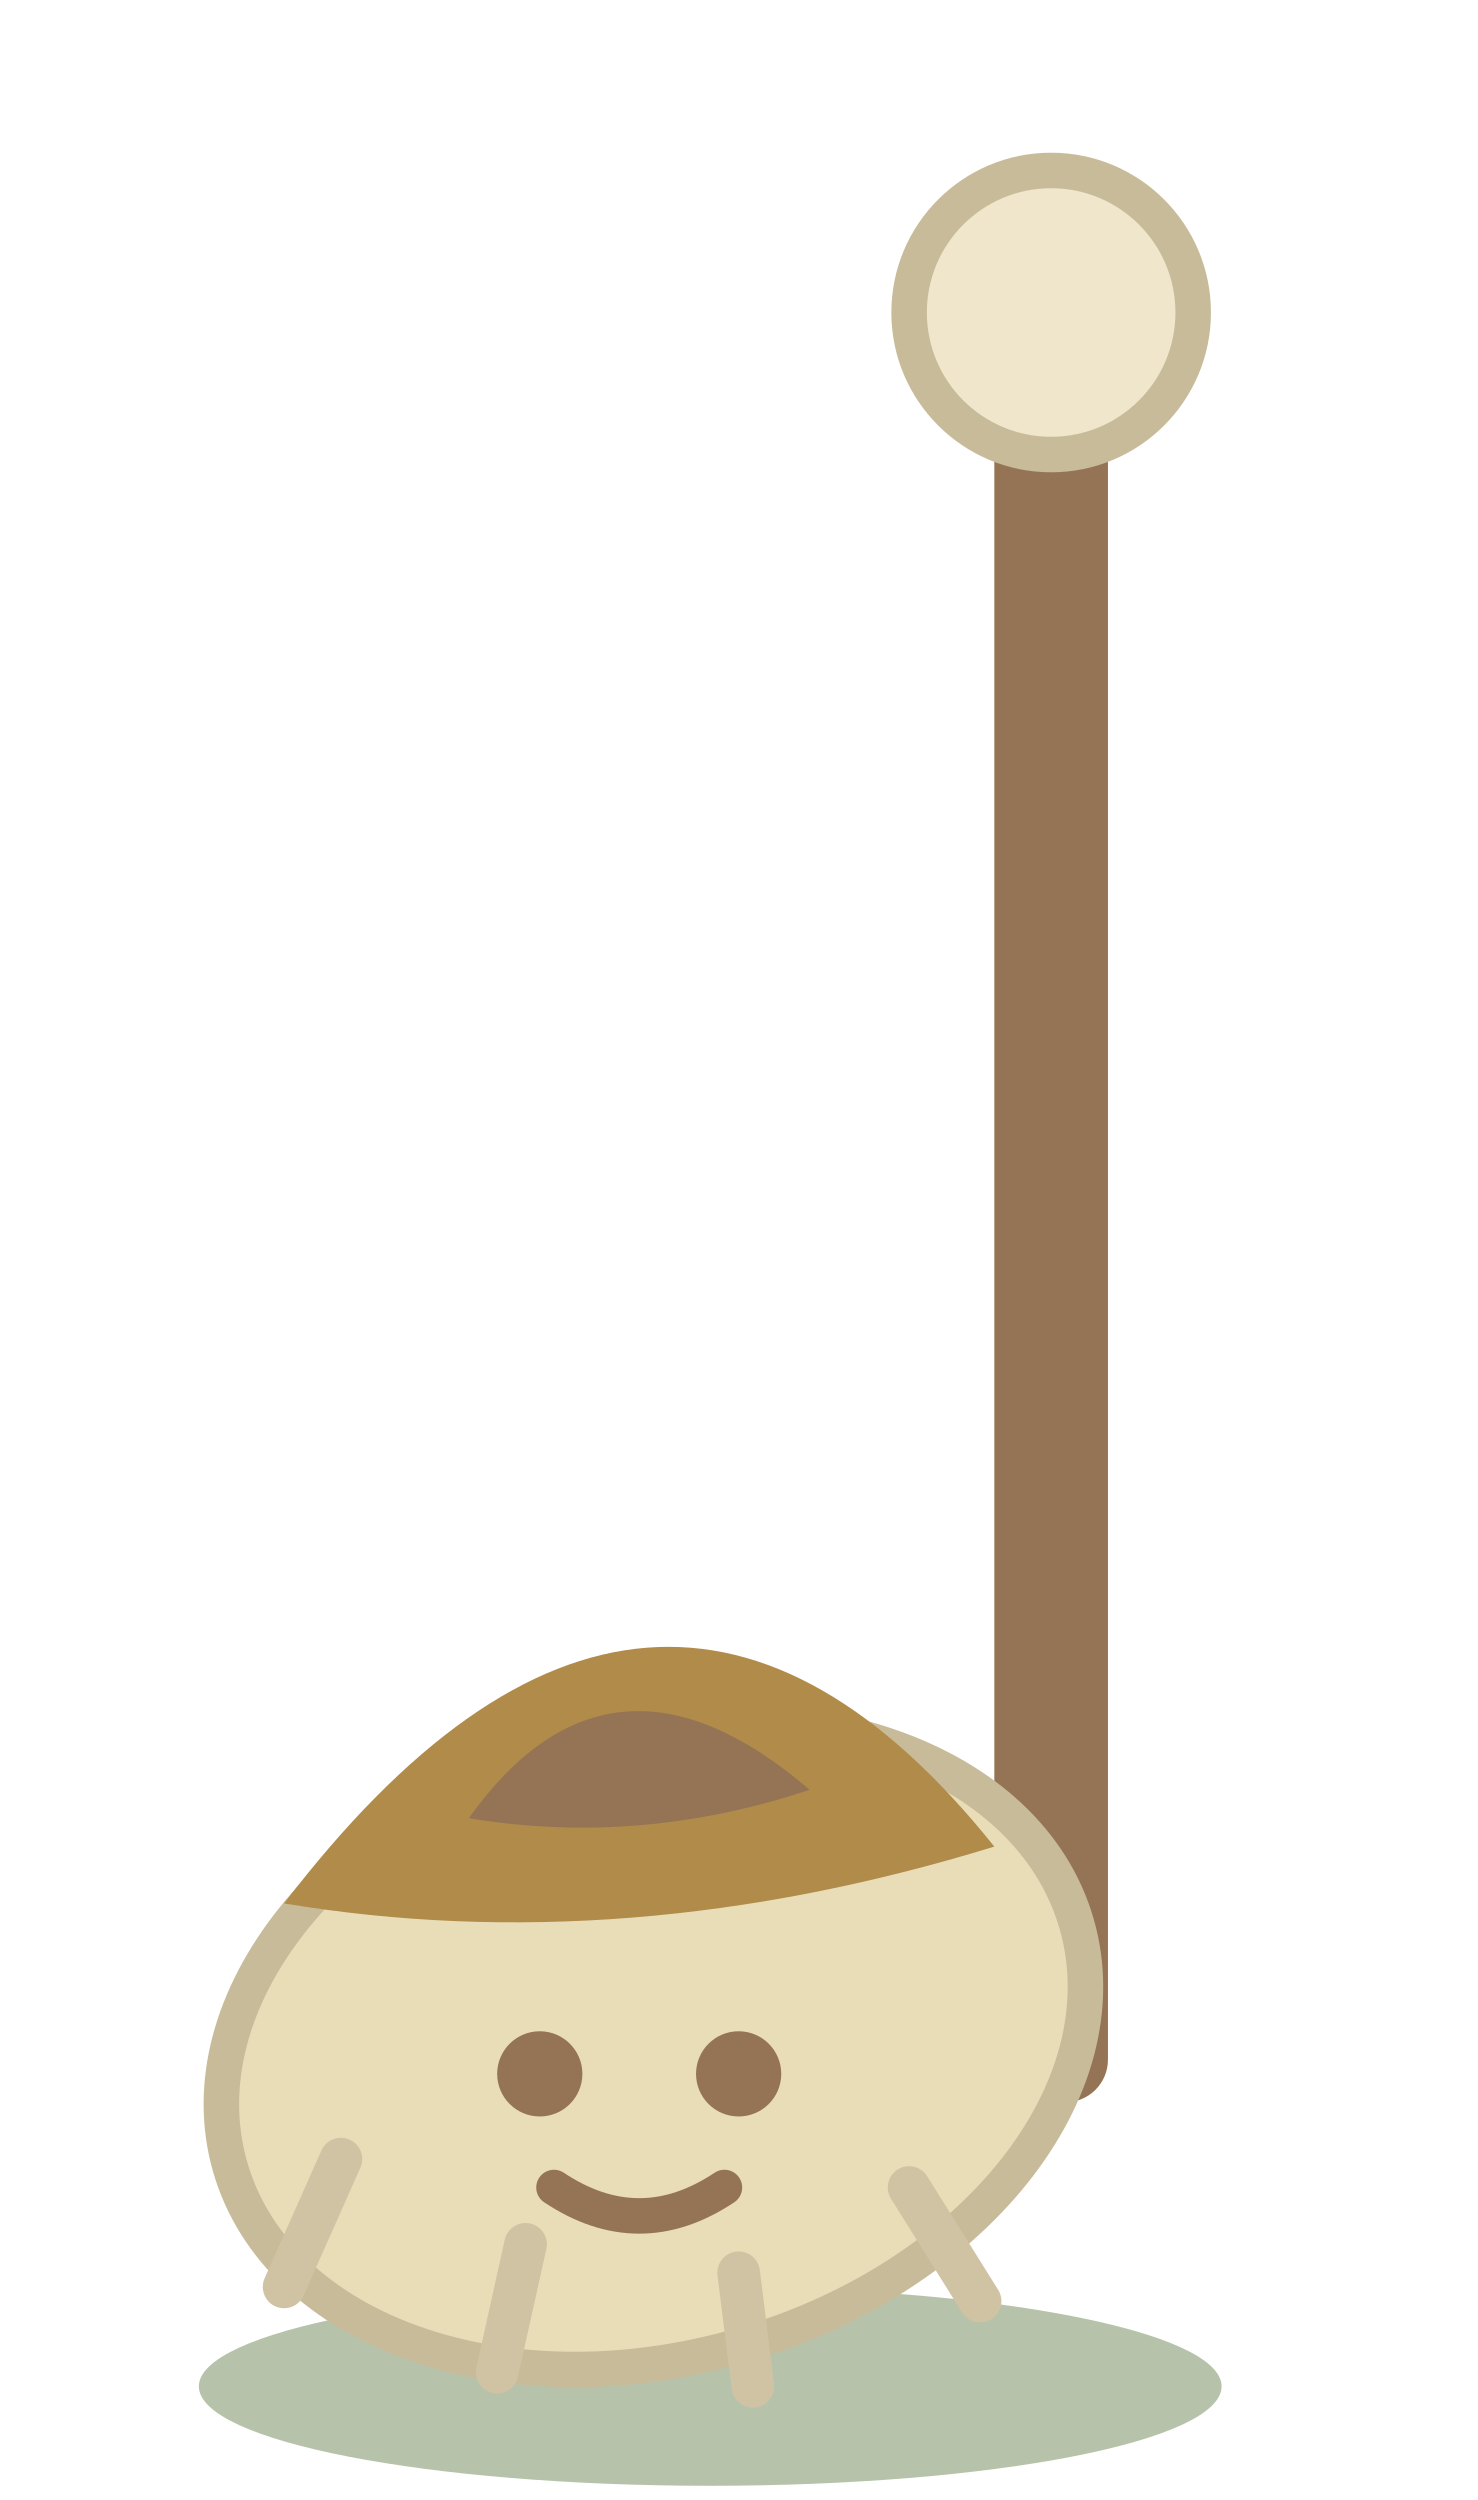
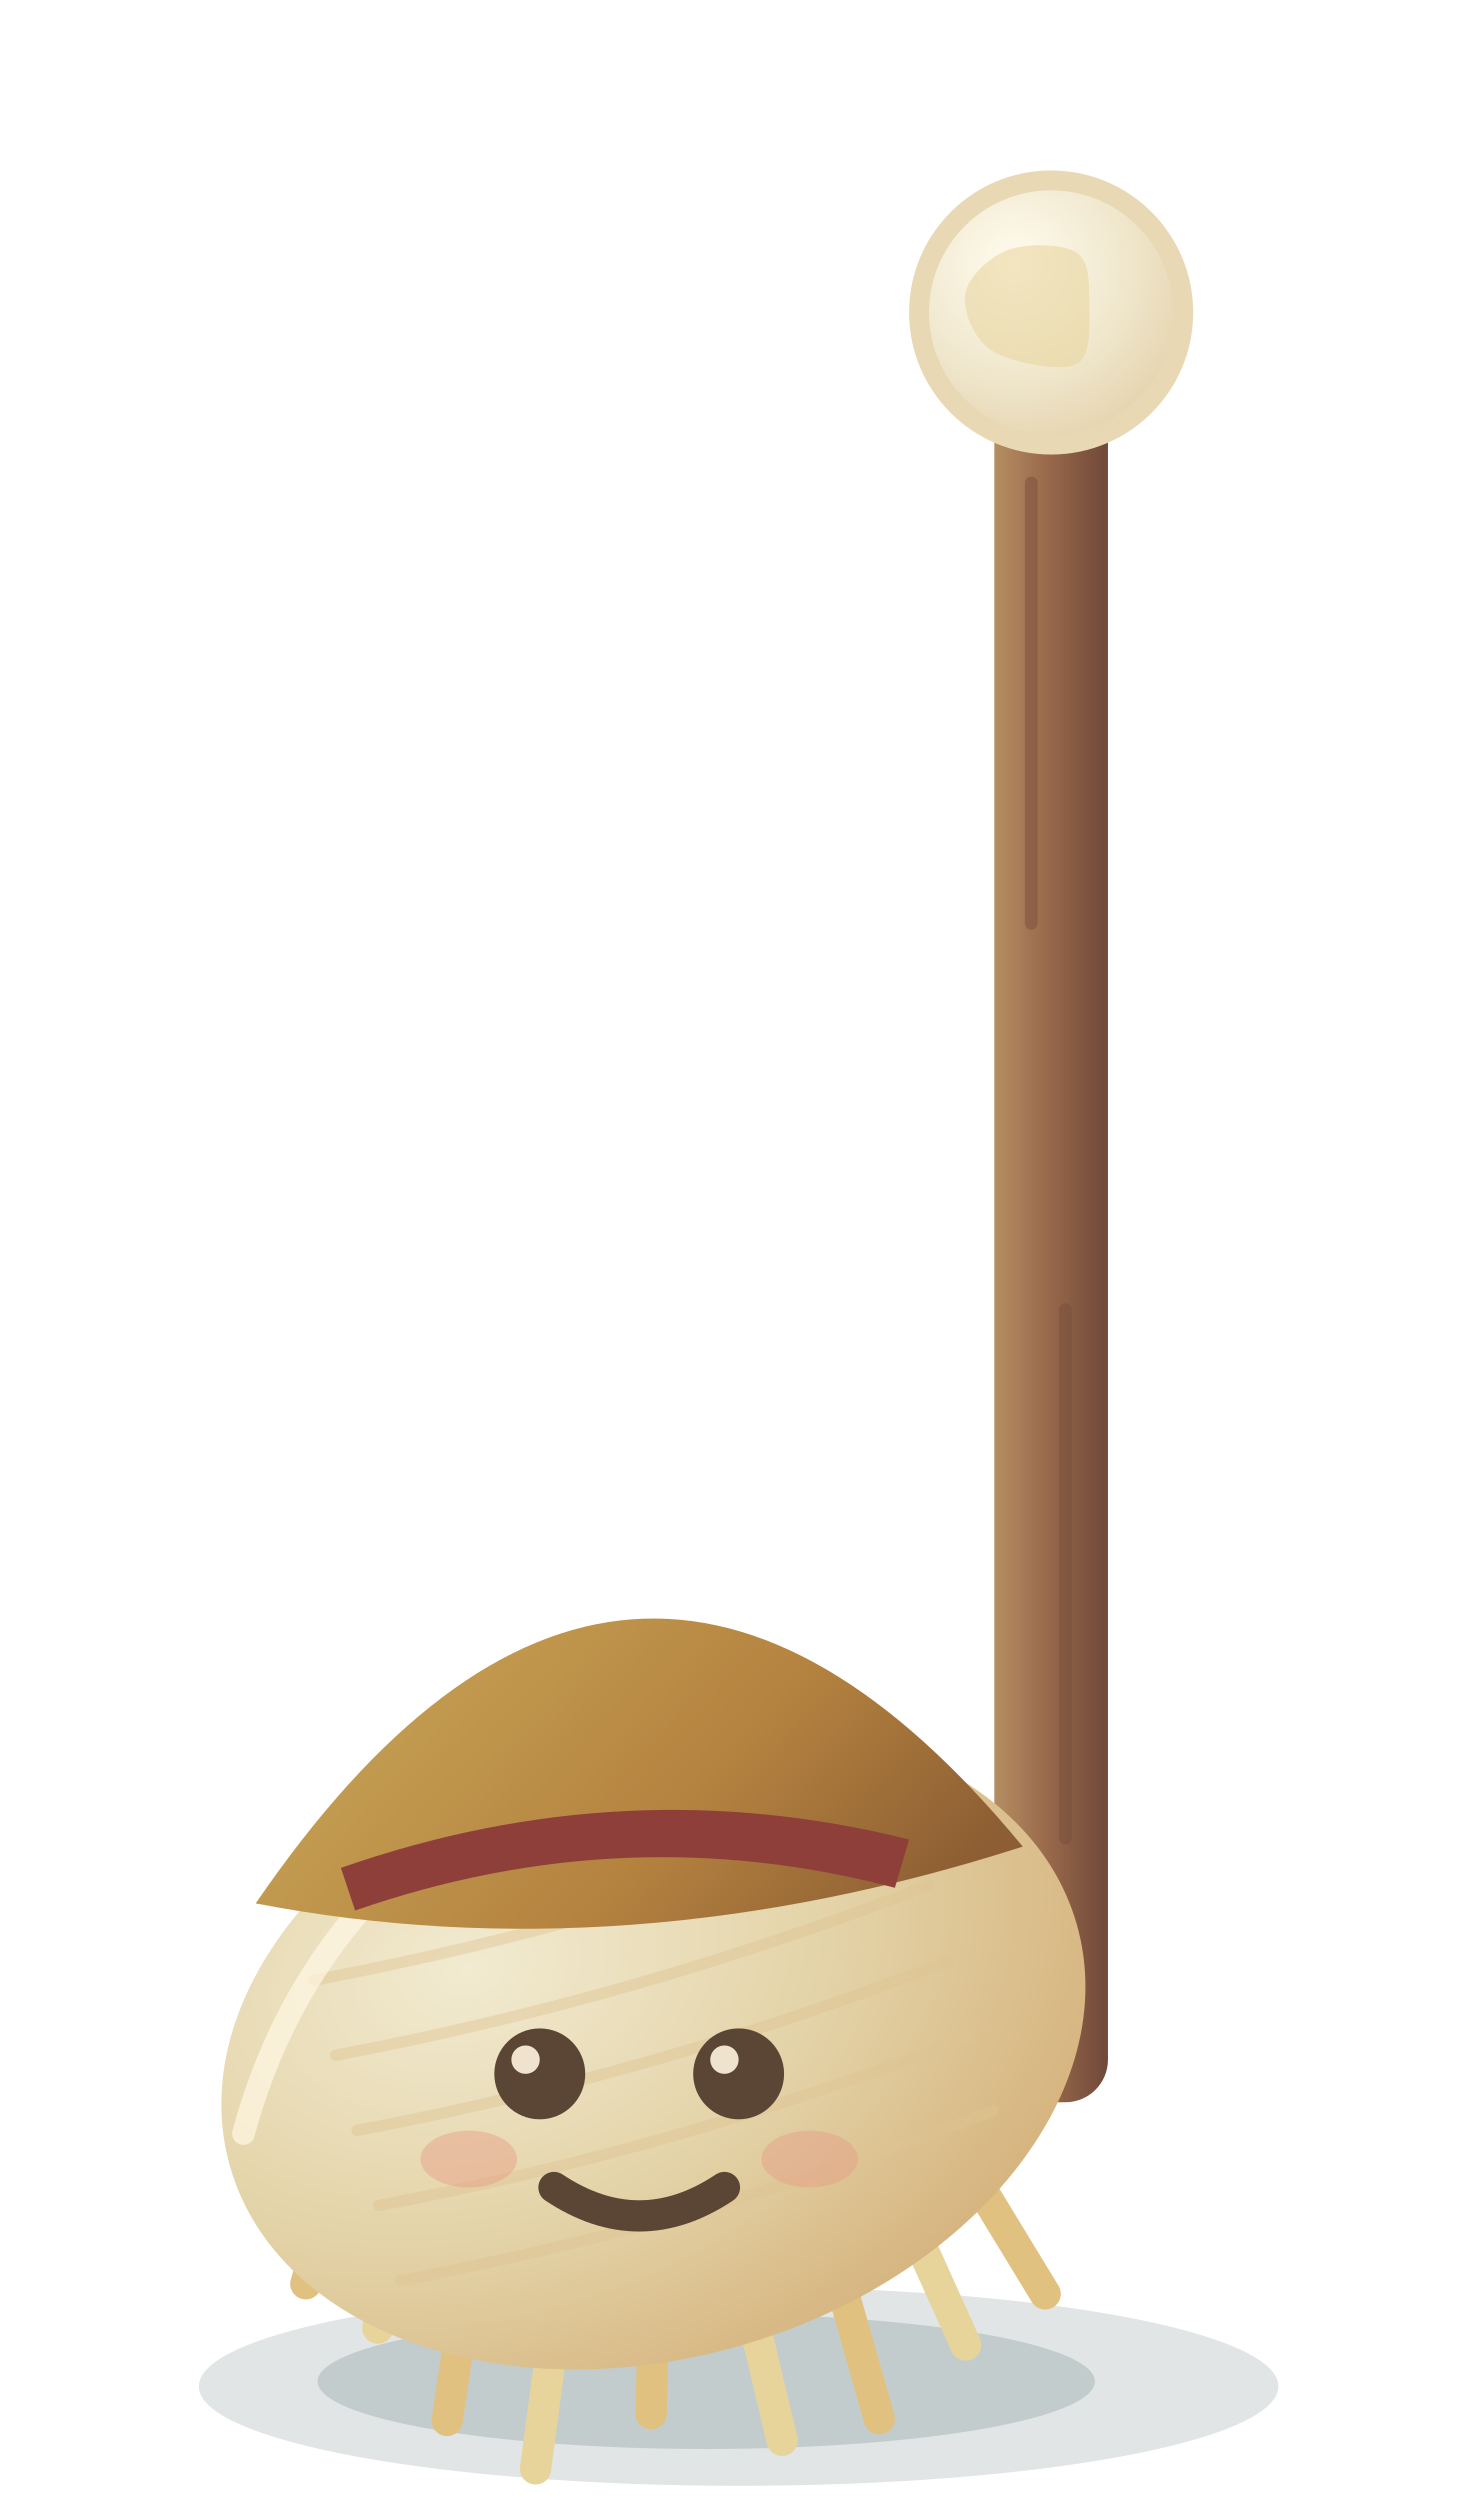
<svg xmlns="http://www.w3.org/2000/svg" width="104" height="176" viewBox="0 0 104 176">
-   <ellipse cx="50" cy="168" rx="36" ry="7" fill="#B6C3AA" />
-   <rect x="70" y="24" width="8" height="124" rx="3" fill="#957455" />
-   <circle cx="74" cy="22" r="10" fill="#EFE6CB" stroke="#C7BB99" stroke-width="2.5" />
-   <ellipse cx="46" cy="144" rx="31" ry="22" fill="#E9DDB8" stroke="#C7BB99" stroke-width="2.5" transform="rotate(-16 46 144)" />
-   <path d="M24 152l-4 9M37 158l-2 9M52 160l1 8M64 154l5 8" stroke="#CFC3A3" stroke-width="3" stroke-linecap="round" />
-   <path d="M20 134q26-34 50-4-26 8-50 4Z" fill="#B18B49" />
-   <path d="M33 128q10-14 24-2-12 4-24 2Z" fill="#957455" />
-   <circle cx="38" cy="146" r="3" fill="#957455" />
-   <circle cx="52" cy="146" r="3" fill="#957455" />
-   <path d="M39 154q6 4 12 0" fill="none" stroke="#957455" stroke-width="2.5" stroke-linecap="round" />
+   <defs>
+     <linearGradient id="objstaffhillscarecrowup-g1" x1="0" y1="0.5" x2="1" y2="0.5">
+       <stop offset="0" stop-color="#B58E62" />
+       <stop offset="0.45" stop-color="#9A6A4C" />
+       <stop offset="1" stop-color="#704939" />
+     </linearGradient>
+     <radialGradient id="objstaffhillscarecrowup-r2" cx="0.35" cy="0.3" fx="0.35" fy="0.3" r="0.8">
+       <stop offset="0" stop-color="#FFFBEE" />
+       <stop offset="0.6" stop-color="#EFE6CB" />
+       <stop offset="1" stop-color="#E5D2AC" />
+     </radialGradient>
+     <radialGradient id="objstaffhillscarecrowup-r3" cx="0.32" cy="0.3" fx="0.32" fy="0.3" r="0.8">
+       <stop offset="0" stop-color="#F2EBD1" />
+       <stop offset="0.55" stop-color="#E3D2A6" />
+       <stop offset="1" stop-color="#D5B27C" />
+     </radialGradient>
+     <linearGradient id="objstaffhillscarecrowup-g4" x1="0.03" y1="0.33" x2="0.97" y2="0.67">
+       <stop offset="0" stop-color="#C7A355" />
+       <stop offset="0.6" stop-color="#B4823F" />
+       <stop offset="1" stop-color="#8D5E33" />
+     </linearGradient>
+   </defs>
+   <path d="M14 168A38 7 0 1 0 90 168A38 7 0 1 0 14 168Z" fill="#3E5A5C" opacity="0.16" />
+   <path d="M22.36 167.65A27.36 4.76 0 1 0 77.08 167.65A27.36 4.76 0 1 0 22.36 167.65Z" fill="#3E5A5C" opacity="0.18" />
+   <rect x="70" y="24" width="8" height="124" rx="3" fill="url(#objstaffhillscarecrowup-g1)" />
+   <path d="M72.6 34v31M75 92.2v37.2" fill="none" stroke="#774E3C" stroke-width="0.9" stroke-linecap="round" stroke-linejoin="round" opacity="0.5" />
+   <path d="M64 22A10 10 0 1 0 84 22A10 10 0 1 0 64 22Z" fill="#E8D8B4" />
+   <path d="M65.4 22A8.6 8.6 0 1 0 82.6 22A8.6 8.6 0 1 0 65.4 22Z" fill="url(#objstaffhillscarecrowup-r2)" />
+   <path d="M76.68 21.22C76.68 22.53 76.93 25.05 75.8 25.63C74.66 26.21 71.16 25.52 69.85 24.7C68.54 23.88 67.77 21.89 67.95 20.7C68.13 19.52 69.65 18.09 70.95 17.6C72.25 17.11 74.8 17.16 75.75 17.76C76.71 18.36 76.67 19.9 76.68 21.22Z" fill="#E7D49B" opacity="0.55" />
+   <path d="M68.1 152.49l5.48 9" fill="none" stroke="#E0C17F" stroke-width="2.2" stroke-linecap="round" stroke-linejoin="round" />
+   <path d="M64.21 156.69l3.78 8.4" fill="none" stroke="#E7D49B" stroke-width="2.2" stroke-linecap="round" stroke-linejoin="round" />
+   <path d="M58.96 159.94l2.94 10.34" fill="none" stroke="#E0C17F" stroke-width="2.2" stroke-linecap="round" stroke-linejoin="round" />
+   <path d="M52.73 162l2.33 9.8" fill="none" stroke="#E7D49B" stroke-width="2.2" stroke-linecap="round" stroke-linejoin="round" />
+   <path d="M46 162.7l-0.16 7.23" fill="none" stroke="#E0C17F" stroke-width="2.2" stroke-linecap="round" stroke-linejoin="round" />
+   <path d="M39.27 162l-1.57 11.81" fill="none" stroke="#E7D49B" stroke-width="2.2" stroke-linecap="round" stroke-linejoin="round" />
+   <path d="M33.04 159.94l-1.56 10.46" fill="none" stroke="#E0C17F" stroke-width="2.2" stroke-linecap="round" stroke-linejoin="round" />
+   <path d="M27.79 156.69l-1.19 7.21" fill="none" stroke="#E7D49B" stroke-width="2.2" stroke-linecap="round" stroke-linejoin="round" />
+   <path d="M23.9 152.49l-2.37 8.29" fill="none" stroke="#E0C17F" stroke-width="2.2" stroke-linecap="round" stroke-linejoin="round" />
+   <path d="M15 144a31 22 0 1 0 62 0a31 22 0 1 0 -62 0Z" fill="url(#objstaffhillscarecrowup-r3)" transform="rotate(-16 46 144)" />
+   <g transform="rotate(-16 46 144)">
+     <path d="M24.3 133Q46 135 67.7 133" fill="none" stroke="#DDC493" stroke-width="0.8" stroke-linecap="round" stroke-linejoin="round" opacity="0.45" />
+     <path d="M24.3 138.5Q46 140.5 67.7 138.5" fill="none" stroke="#DDC493" stroke-width="0.8" stroke-linecap="round" stroke-linejoin="round" opacity="0.45" />
+     <path d="M24.3 144Q46 146 67.7 144" fill="none" stroke="#DDC493" stroke-width="0.8" stroke-linecap="round" stroke-linejoin="round" opacity="0.45" />
+     <path d="M24.3 149.5Q46 151.5 67.7 149.5" fill="none" stroke="#DDC493" stroke-width="0.8" stroke-linecap="round" stroke-linejoin="round" opacity="0.45" />
+     <path d="M24.3 155Q46 157 67.7 155" fill="none" stroke="#DDC493" stroke-width="0.8" stroke-linecap="round" stroke-linejoin="round" opacity="0.45" />
+     <path d="M16.55 142q9.3 -15.4 27.9 -18.92" fill="none" stroke="#FFF8E4" stroke-width="1.6" stroke-linecap="round" stroke-linejoin="round" opacity="0.7" />
+   </g>
+   <path d="M34.8 146A3.2 3.2 0 1 0 41.2 146A3.2 3.2 0 1 0 34.8 146Z" fill="#5B4636" />
+   <path d="M36 145A1 1 0 1 0 38 145A1 1 0 1 0 36 145Z" fill="#FFF4DE" opacity="0.9" />
+   <path d="M48.8 146A3.2 3.2 0 1 0 55.2 146A3.2 3.2 0 1 0 48.8 146Z" fill="#5B4636" />
+   <path d="M50 145A1 1 0 1 0 52 145A1 1 0 1 0 50 145Z" fill="#FFF4DE" opacity="0.9" />
+   <path d="M29.6 152A3.4 2 0 1 0 36.4 152A3.4 2 0 1 0 29.6 152Z" fill="#E79C86" opacity="0.45" />
+   <path d="M53.6 152A3.4 2 0 1 0 60.4 152A3.4 2 0 1 0 53.6 152Z" fill="#E79C86" opacity="0.45" />
+   <path d="M39 154q6 4 12 0" fill="none" stroke="#5B4636" stroke-width="2.2" stroke-linecap="round" stroke-linejoin="round" />
+   <path d="M18 134q26-38 54-4-28 9-54 4Z" fill="url(#objstaffhillscarecrowup-g4)" />
+   <path d="M24 131.5q20 -7 40 -2l-1 3.4q-19 -5 -38 1.6Z" fill="#8E3F3A" />
</svg>
